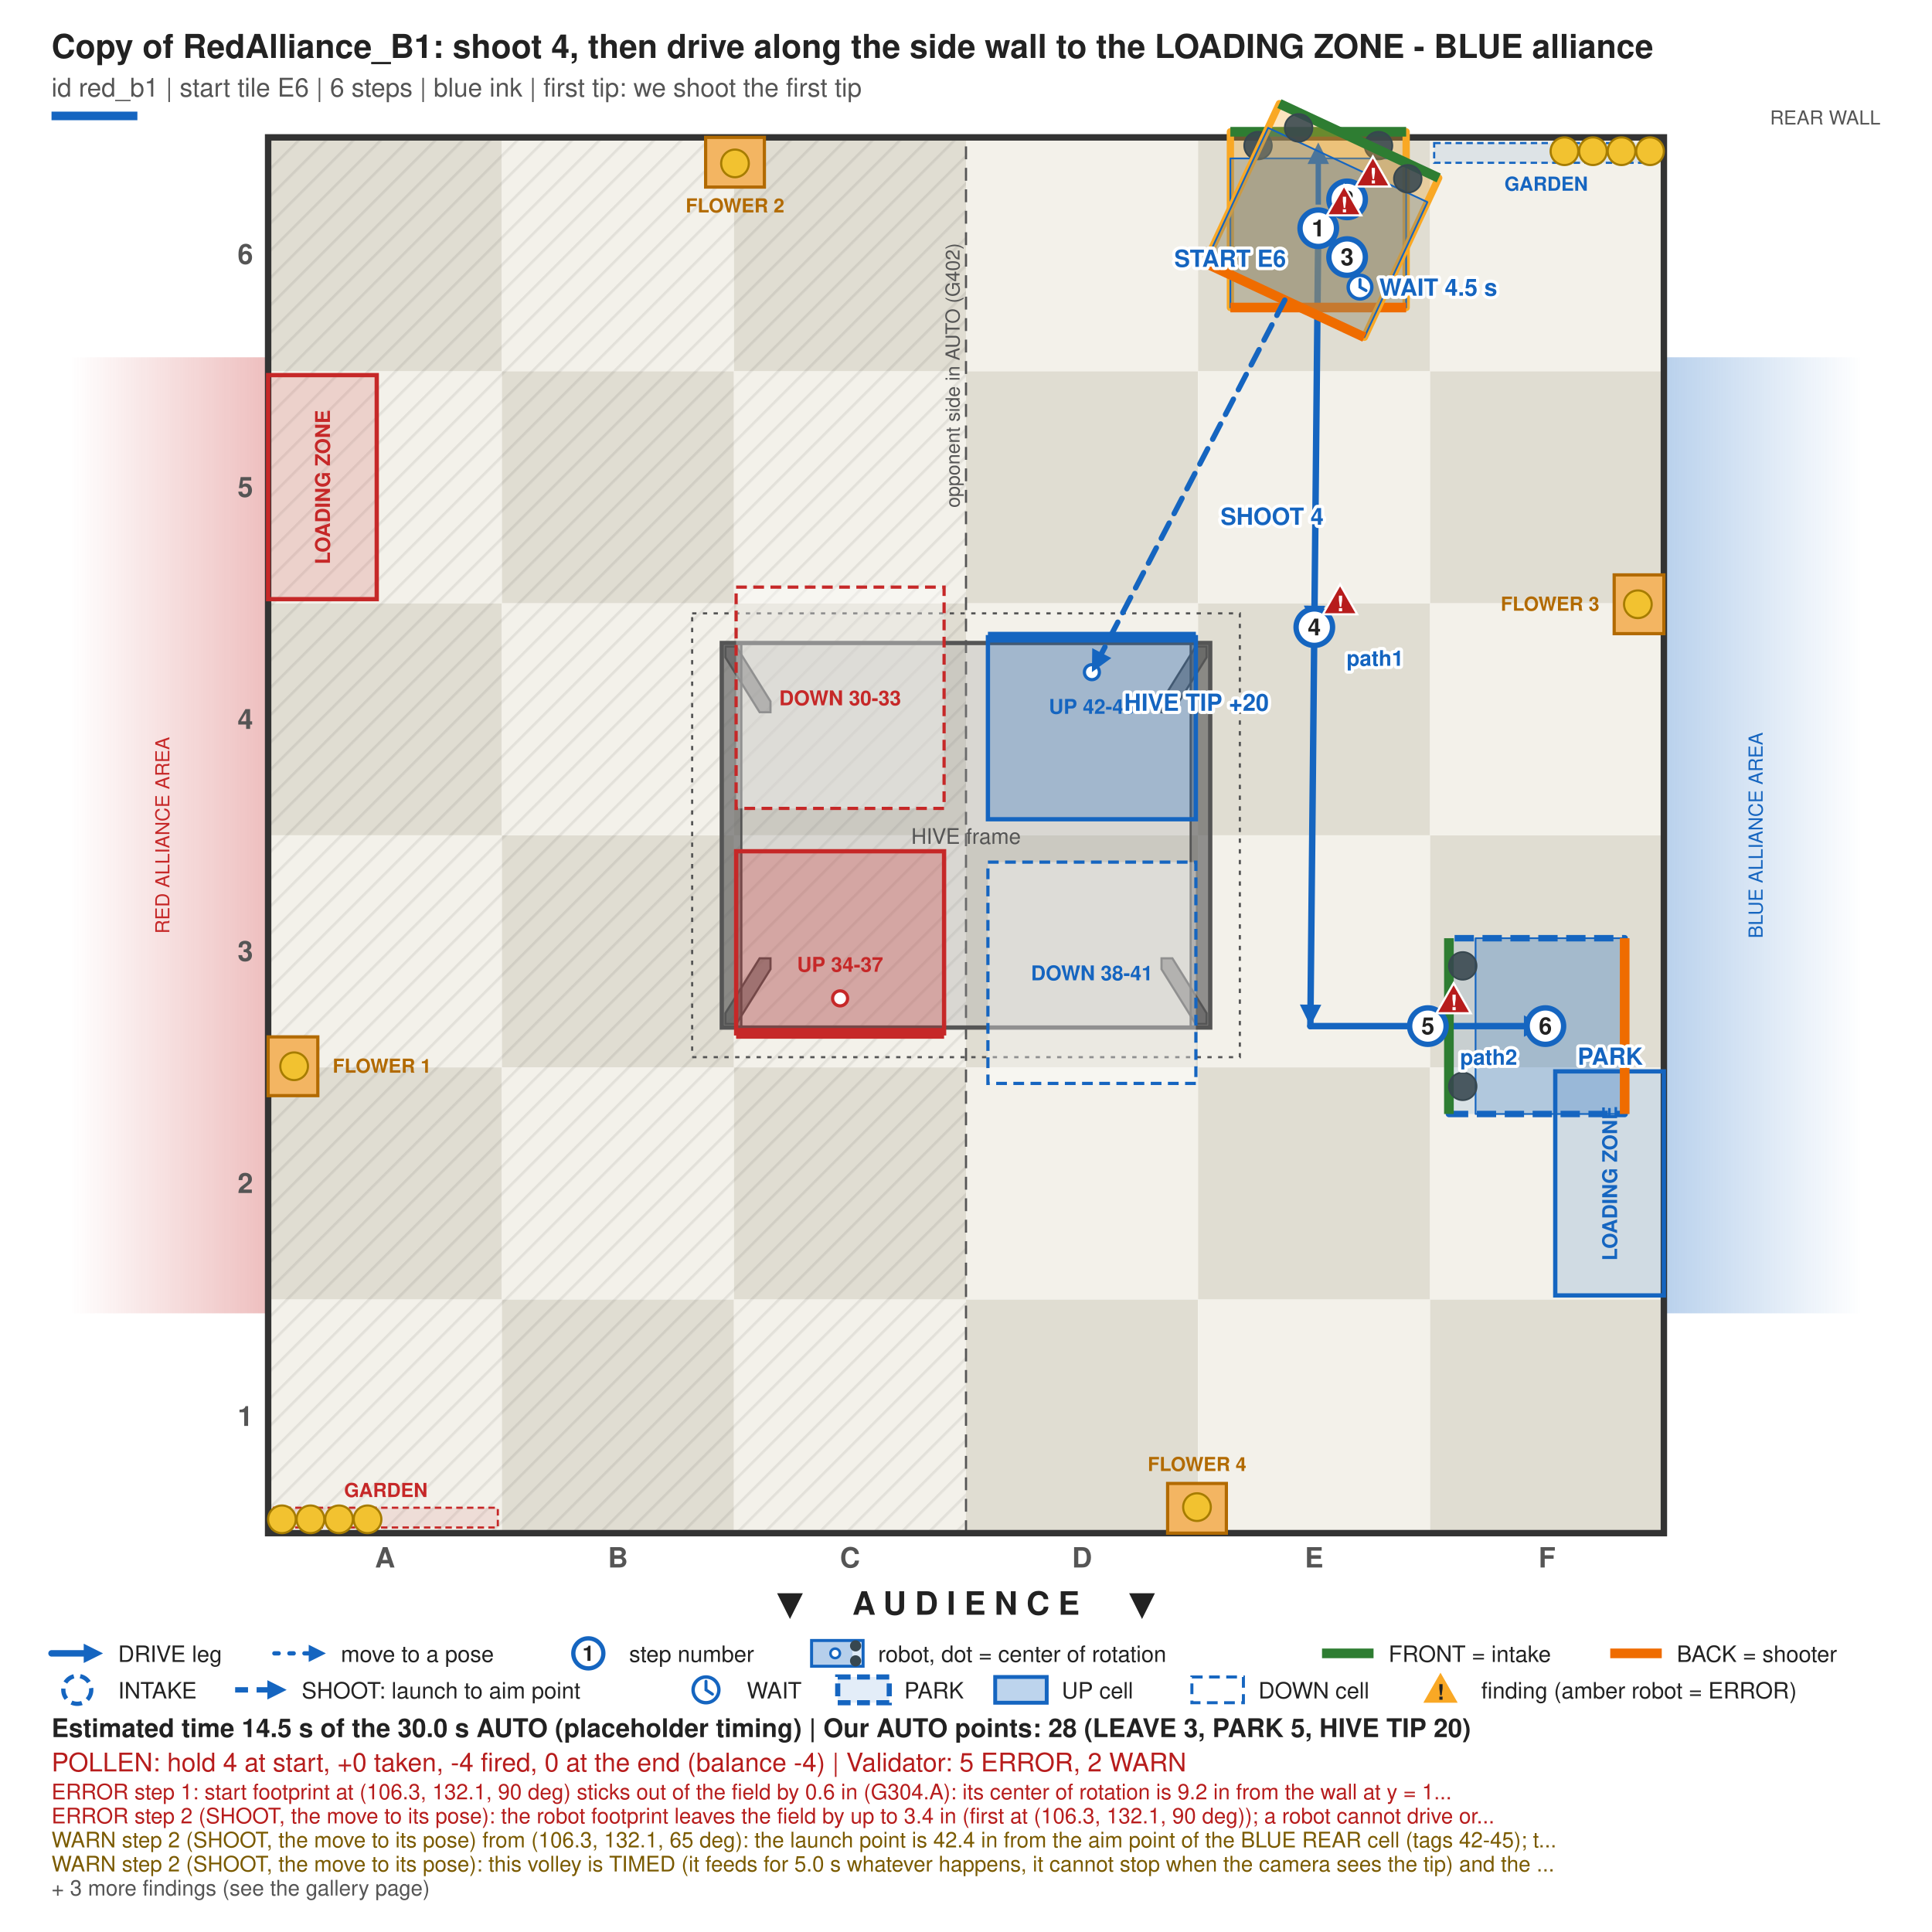
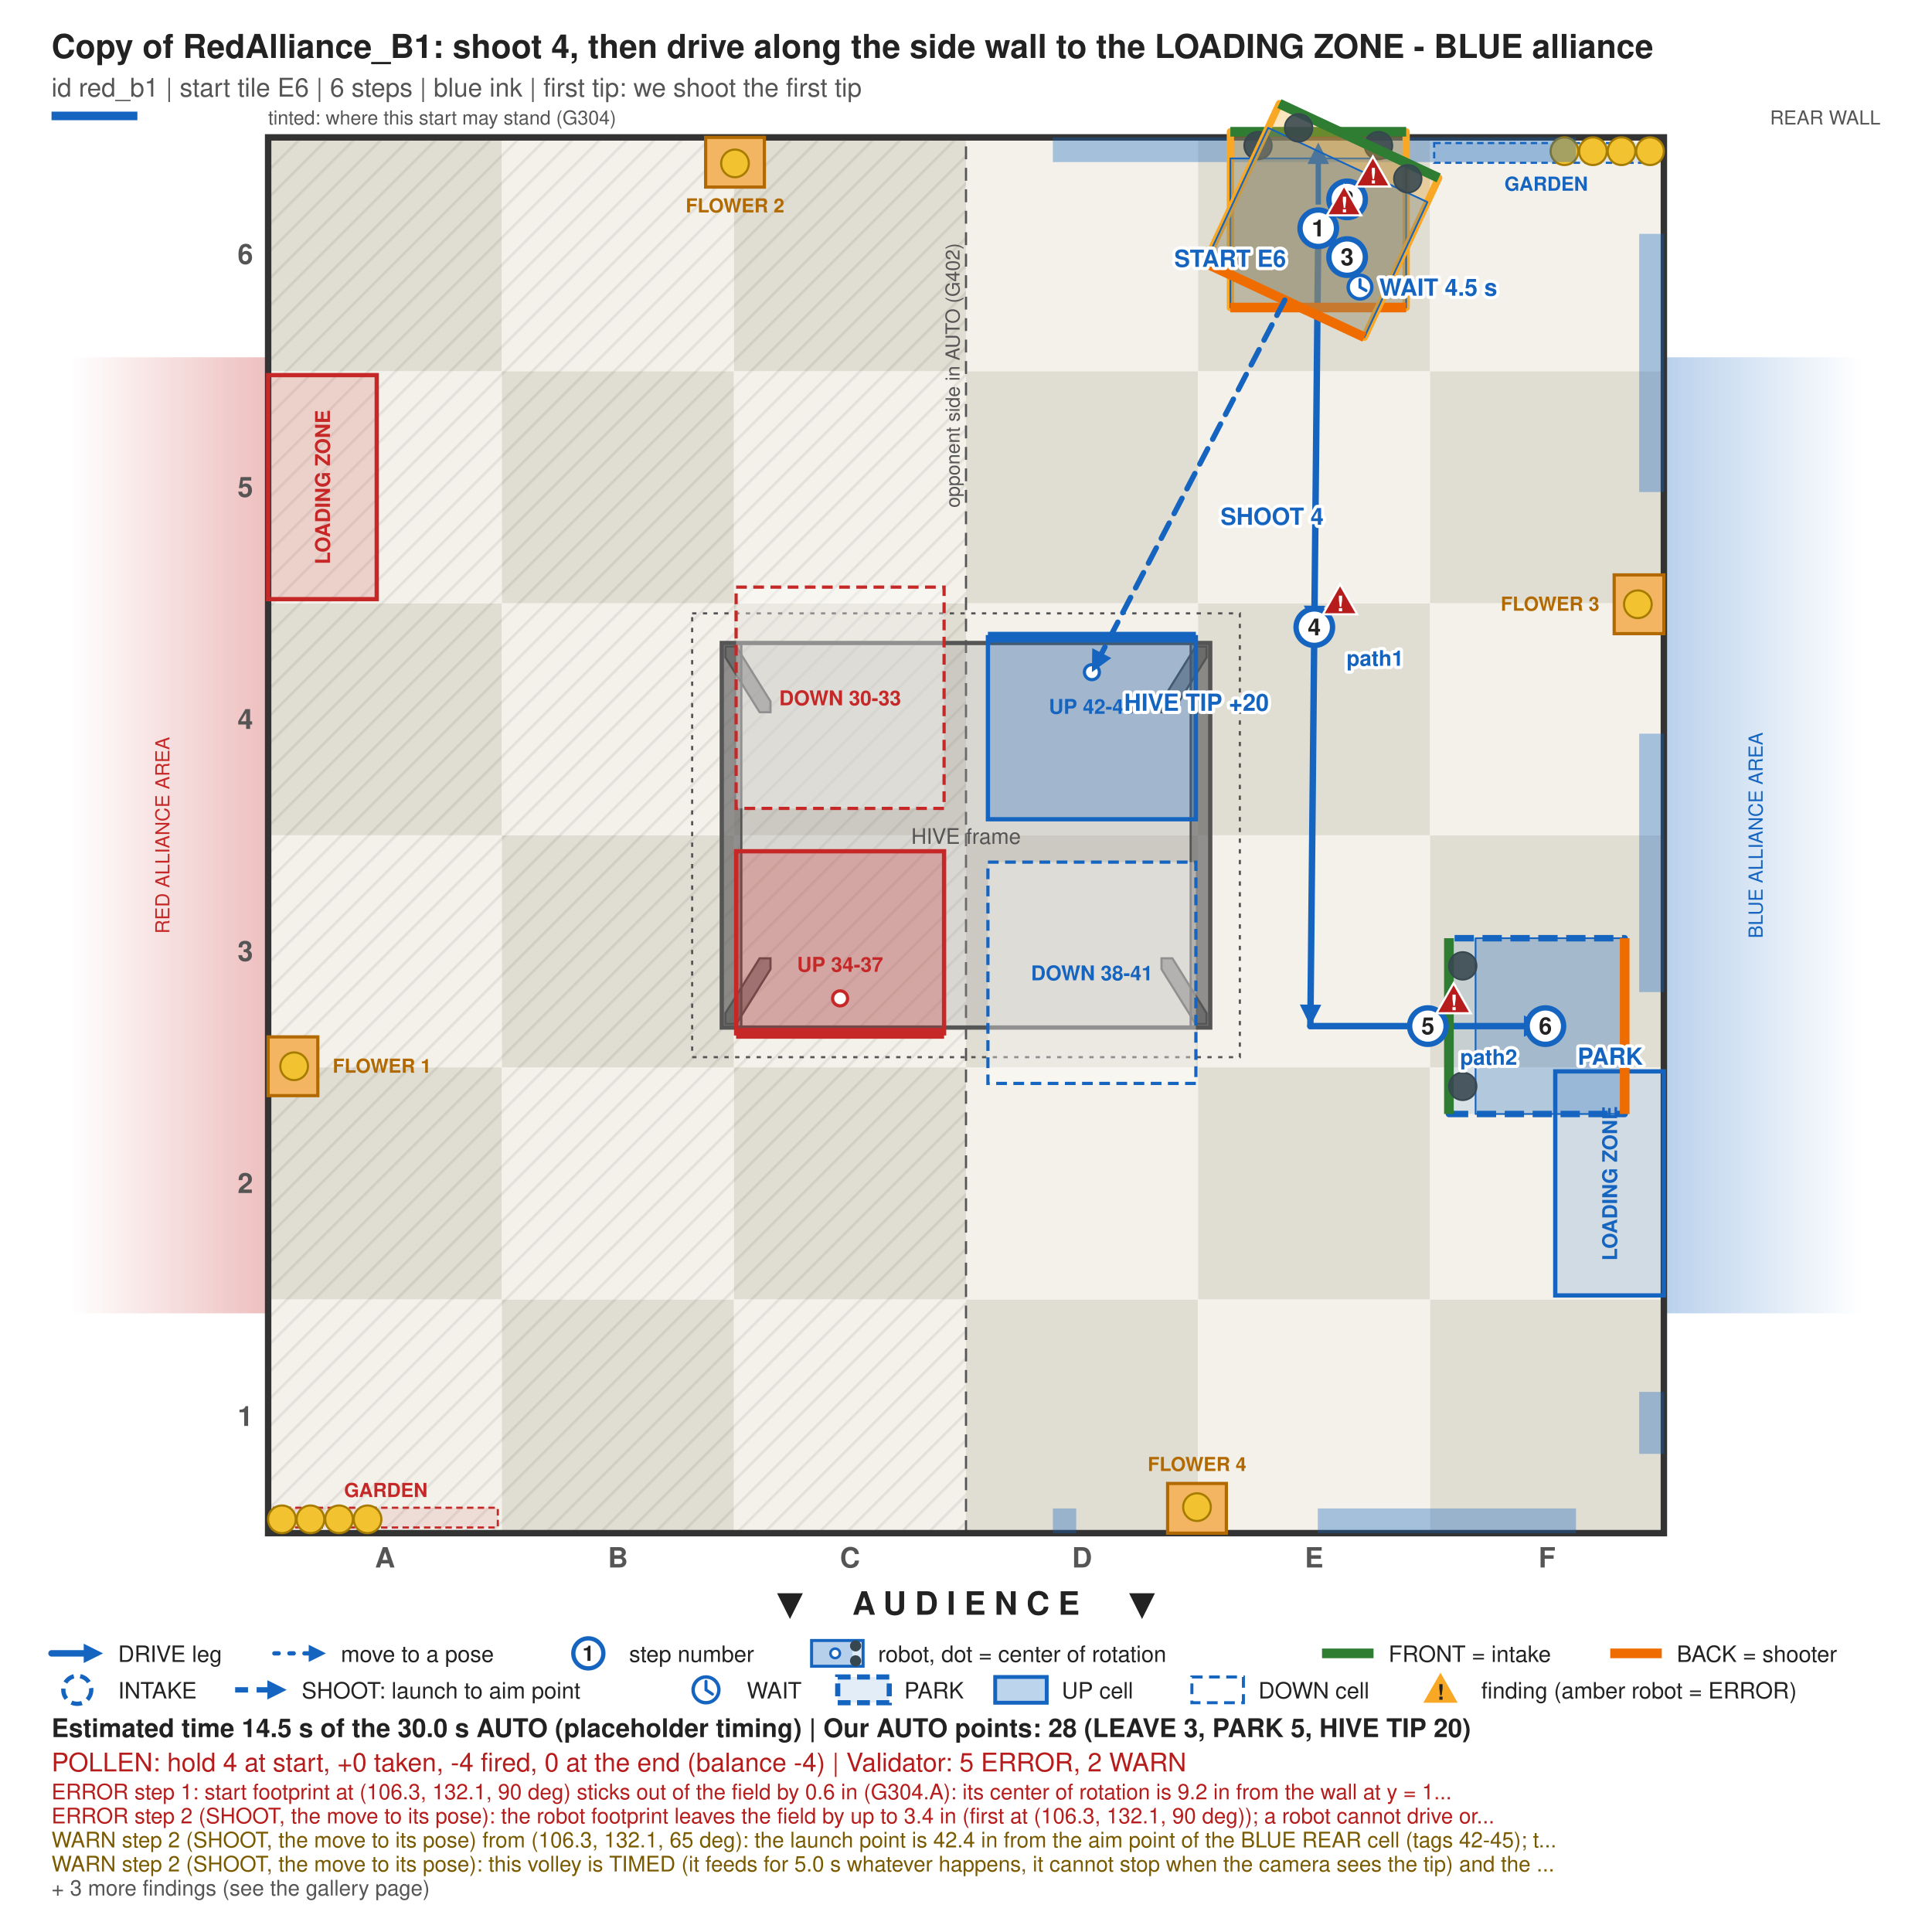
<svg xmlns="http://www.w3.org/2000/svg" viewBox="0 0 900 900" width="900" height="900" role="img" aria-labelledby="svg-title svg-desc" font-family="Helvetica, Arial, sans-serif">
  <defs>
    <linearGradient id="area-red" x1="1" y1="0" x2="0" y2="0">
      <stop offset="0" stop-color="#c62828" stop-opacity="0.30" />
      <stop offset="1" stop-color="#c62828" stop-opacity="0" />
    </linearGradient>
    <linearGradient id="area-blue" x1="0" y1="0" x2="1" y2="0">
      <stop offset="0" stop-color="#1565c0" stop-opacity="0.30" />
      <stop offset="1" stop-color="#1565c0" stop-opacity="0" />
    </linearGradient>
    <pattern id="opponent-hatch" width="9" height="9" patternUnits="userSpaceOnUse" patternTransform="rotate(45)">
      <line x1="0" y1="0" x2="0" y2="9" stroke="#000000" stroke-opacity="0.07" stroke-width="2.5" />
    </pattern>
  </defs>
  <rect id="background" x="0" y="0" width="900" height="900" fill="#ffffff" />
  <text id="title" x="24" y="27" font-size="15.37" font-weight="bold" fill="#222222">Copy of RedAlliance_B1: shoot 4, then drive along the side wall to the LOADING ZONE - BLUE alliance</text>
  <text id="subtitle" x="24" y="45" font-size="12" fill="#555555">id red_b1  |  start tile E6  |  6 steps  |  blue ink  |  first tip: we shoot the first tip</text>
  <rect x="24" y="52" width="40" height="4" fill="#1565c0" />
  <g id="field">
    <rect class="alliance-area" data-alliance="RED" x="32.9" y="166.43" width="92" height="445.37" fill="url(#area-red)" />
    <rect class="alliance-area" data-alliance="BLUE" x="775.1" y="166.43" width="92" height="445.37" fill="url(#area-blue)" />
    <text x="78.9" y="389.12" font-size="9" fill="#c62828" text-anchor="middle" transform="rotate(-90 78.9 389.12)">RED ALLIANCE AREA</text>
    <text x="821.1" y="389.12" font-size="9" fill="#1565c0" text-anchor="middle" transform="rotate(-90 821.1 389.12)">BLUE ALLIANCE AREA</text>
    <rect class="tile" data-tile="A1" x="124.9" y="605.3" width="108.9" height="108.9" fill="#f3f1ea" />
    <rect class="tile" data-tile="A2" x="124.9" y="497.2" width="108.9" height="108.1" fill="#e0ddd2" />
    <rect class="tile" data-tile="A3" x="124.9" y="389.1" width="108.9" height="108.1" fill="#f3f1ea" />
    <rect class="tile" data-tile="A4" x="124.9" y="281" width="108.9" height="108.1" fill="#e0ddd2" />
    <rect class="tile" data-tile="A5" x="124.9" y="172.9" width="108.9" height="108.1" fill="#f3f1ea" />
    <rect class="tile" data-tile="A6" x="124.9" y="64" width="108.9" height="108.9" fill="#e0ddd2" />
    <rect class="tile" data-tile="B1" x="233.8" y="605.3" width="108.1" height="108.9" fill="#e0ddd2" />
    <rect class="tile" data-tile="B2" x="233.8" y="497.2" width="108.1" height="108.1" fill="#f3f1ea" />
    <rect class="tile" data-tile="B3" x="233.8" y="389.1" width="108.1" height="108.1" fill="#e0ddd2" />
    <rect class="tile" data-tile="B4" x="233.8" y="281" width="108.1" height="108.1" fill="#f3f1ea" />
    <rect class="tile" data-tile="B5" x="233.8" y="172.9" width="108.1" height="108.1" fill="#e0ddd2" />
    <rect class="tile" data-tile="B6" x="233.8" y="64" width="108.1" height="108.9" fill="#f3f1ea" />
    <rect class="tile" data-tile="C1" x="341.9" y="605.3" width="108.1" height="108.9" fill="#f3f1ea" />
    <rect class="tile" data-tile="C2" x="341.9" y="497.2" width="108.1" height="108.1" fill="#e0ddd2" />
    <rect class="tile" data-tile="C3" x="341.9" y="389.1" width="108.1" height="108.1" fill="#f3f1ea" />
    <rect class="tile" data-tile="C4" x="341.9" y="281" width="108.1" height="108.1" fill="#e0ddd2" />
    <rect class="tile" data-tile="C5" x="341.9" y="172.9" width="108.1" height="108.1" fill="#f3f1ea" />
    <rect class="tile" data-tile="C6" x="341.9" y="64" width="108.1" height="108.9" fill="#e0ddd2" />
    <rect class="tile" data-tile="D1" x="450" y="605.3" width="108.1" height="108.9" fill="#e0ddd2" />
    <rect class="tile" data-tile="D2" x="450" y="497.2" width="108.1" height="108.1" fill="#f3f1ea" />
    <rect class="tile" data-tile="D3" x="450" y="389.1" width="108.1" height="108.1" fill="#e0ddd2" />
    <rect class="tile" data-tile="D4" x="450" y="281" width="108.1" height="108.1" fill="#f3f1ea" />
    <rect class="tile" data-tile="D5" x="450" y="172.9" width="108.1" height="108.1" fill="#e0ddd2" />
    <rect class="tile" data-tile="D6" x="450" y="64" width="108.1" height="108.9" fill="#f3f1ea" />
    <rect class="tile" data-tile="E1" x="558.1" y="605.3" width="108.1" height="108.9" fill="#f3f1ea" />
    <rect class="tile" data-tile="E2" x="558.1" y="497.2" width="108.1" height="108.1" fill="#e0ddd2" />
    <rect class="tile" data-tile="E3" x="558.1" y="389.1" width="108.1" height="108.1" fill="#f3f1ea" />
    <rect class="tile" data-tile="E4" x="558.1" y="281" width="108.1" height="108.1" fill="#e0ddd2" />
    <rect class="tile" data-tile="E5" x="558.1" y="172.9" width="108.1" height="108.1" fill="#f3f1ea" />
    <rect class="tile" data-tile="E6" x="558.1" y="64" width="108.1" height="108.9" fill="#e0ddd2" />
    <rect class="tile" data-tile="F1" x="666.2" y="605.3" width="108.9" height="108.9" fill="#e0ddd2" />
    <rect class="tile" data-tile="F2" x="666.2" y="497.2" width="108.9" height="108.1" fill="#f3f1ea" />
    <rect class="tile" data-tile="F3" x="666.2" y="389.1" width="108.9" height="108.1" fill="#e0ddd2" />
    <rect class="tile" data-tile="F4" x="666.2" y="281" width="108.9" height="108.1" fill="#f3f1ea" />
    <rect class="tile" data-tile="F5" x="666.2" y="172.9" width="108.9" height="108.1" fill="#e0ddd2" />
    <rect class="tile" data-tile="F6" x="666.2" y="64" width="108.9" height="108.9" fill="#f3f1ea" />
    <rect id="opponent-side" x="124.9" y="64" width="325.1" height="650.2" fill="url(#opponent-hatch)" />
    <line id="side-line" x1="450" y1="714.2" x2="450" y2="64" stroke="#555555" stroke-width="1" stroke-dasharray="6 4" />
    <text id="opponent-label" x="447" y="174.86" font-size="9" fill="#555555" text-anchor="middle" transform="rotate(-90 447 174.86)">opponent side in AUTO (G402)</text>
    <text class="tile-label" x="179.35" y="730.2" font-size="13" font-weight="bold" text-anchor="middle" fill="#555555">A</text>
    <text class="tile-label" x="287.85" y="730.2" font-size="13" font-weight="bold" text-anchor="middle" fill="#555555">B</text>
    <text class="tile-label" x="395.95" y="730.2" font-size="13" font-weight="bold" text-anchor="middle" fill="#555555">C</text>
    <text class="tile-label" x="504.05" y="730.2" font-size="13" font-weight="bold" text-anchor="middle" fill="#555555">D</text>
    <text class="tile-label" x="612.15" y="730.2" font-size="13" font-weight="bold" text-anchor="middle" fill="#555555">E</text>
    <text class="tile-label" x="720.65" y="730.2" font-size="13" font-weight="bold" text-anchor="middle" fill="#555555">F</text>
    <text class="tile-label" x="117.9" y="664.25" font-size="13" font-weight="bold" text-anchor="end" fill="#555555">1</text>
    <text class="tile-label" x="117.9" y="555.75" font-size="13" font-weight="bold" text-anchor="end" fill="#555555">2</text>
    <text class="tile-label" x="117.9" y="447.65" font-size="13" font-weight="bold" text-anchor="end" fill="#555555">3</text>
    <text class="tile-label" x="117.9" y="339.55" font-size="13" font-weight="bold" text-anchor="end" fill="#555555">4</text>
    <text class="tile-label" x="117.9" y="231.45" font-size="13" font-weight="bold" text-anchor="end" fill="#555555">5</text>
    <text class="tile-label" x="117.9" y="122.95" font-size="13" font-weight="bold" text-anchor="end" fill="#555555">6</text>
    <rect id="field-border" x="124.9" y="64" width="650.2" height="650.2" fill="none" stroke="#333333" stroke-width="3" />
  </g>
  <g id="structures">
    <rect id="hive-frame" x="336.23" y="299.53" width="227.54" height="179.14" fill="#9a9a9a" fill-opacity="0.30" stroke="#555555" stroke-width="2" />
    <rect id="hive-keepout" x="322.43" y="285.73" width="255.14" height="206.74" fill="none" stroke="#555555" stroke-width="1" stroke-dasharray="2 3" />
    <g id="hive-solid">
      <polygon class="hive-foot" points="336.23,478.67 345.35,478.67 345.35,299.53 336.23,299.53" fill="#555555" fill-opacity="0.55" stroke="#555555" stroke-width="1" />
      <polygon class="hive-foot" points="554.65,478.67 563.77,478.67 563.77,299.53 554.65,299.53" fill="#555555" fill-opacity="0.55" stroke="#555555" stroke-width="1" />
      <polygon class="hive-foot" points="337.94,477.01 343,477.01 358.92,451.48 358.92,446.42 353.86,446.42 337.94,471.95" fill="#555555" fill-opacity="0.55" stroke="#555555" stroke-width="1" />
      <polygon class="hive-foot" points="337.94,306.25 353.86,331.78 358.92,331.78 358.92,326.72 343,301.19 337.94,301.19" fill="#555555" fill-opacity="0.55" stroke="#555555" stroke-width="1" />
      <polygon class="hive-foot" points="541.08,451.48 557,477.01 562.06,477.01 562.06,471.95 546.14,446.42 541.08,446.42" fill="#555555" fill-opacity="0.55" stroke="#555555" stroke-width="1" />
      <polygon class="hive-foot" points="541.08,331.78 546.14,331.78 562.06,306.25 562.06,301.19 557,301.19 541.08,326.72" fill="#555555" fill-opacity="0.55" stroke="#555555" stroke-width="1" />
    </g>
    <text x="450" y="393.1" font-size="10" fill="#555555" text-anchor="middle">HIVE frame</text>
    <g class="hive" data-alliance="RED">
      <g class="cell cell-down" data-alliance="RED" data-side="REAR">
        <rect x="342.91" y="273.5" width="96.88" height="103.09" fill="#ffffff" fill-opacity="0.35" stroke="#c62828" stroke-width="1.5" stroke-dasharray="5 3" />
        <text x="391.35" y="328.55" font-size="9.5" font-weight="bold" fill="#c62828" text-anchor="middle">DOWN 30-33</text>
      </g>
      <g class="cell cell-up" data-alliance="RED" data-side="AUDIENCE">
        <rect x="342.91" y="396.55" width="96.88" height="84.82" fill="#c62828" fill-opacity="0.28" stroke="#c62828" stroke-width="2" />
        <line class="cell-opening" x1="342.91" y1="481.38" x2="439.79" y2="481.38" stroke="#c62828" stroke-width="5" />
        <circle class="aim-point" cx="391.35" cy="465.08" r="3.5" fill="#ffffff" stroke="#c62828" stroke-width="1.5" />
        <text x="391.35" y="452.68" font-size="9.5" font-weight="bold" fill="#c62828" text-anchor="middle">UP 34-37</text>
      </g>
    </g>
    <g class="hive" data-alliance="BLUE">
      <g class="cell cell-down" data-alliance="BLUE" data-side="AUDIENCE">
        <rect x="460.21" y="401.61" width="96.88" height="103.09" fill="#ffffff" fill-opacity="0.35" stroke="#1565c0" stroke-width="1.5" stroke-dasharray="5 3" />
        <text x="508.65" y="456.66" font-size="9.5" font-weight="bold" fill="#1565c0" text-anchor="middle">DOWN 38-41</text>
      </g>
      <g class="cell cell-up" data-alliance="BLUE" data-side="REAR">
        <rect x="460.21" y="296.82" width="96.88" height="84.82" fill="#1565c0" fill-opacity="0.28" stroke="#1565c0" stroke-width="2" />
        <line class="cell-opening" x1="460.21" y1="296.82" x2="557.09" y2="296.82" stroke="#1565c0" stroke-width="5" />
        <circle class="aim-point" cx="508.65" cy="313.12" r="3.5" fill="#ffffff" stroke="#1565c0" stroke-width="1.5" />
        <text x="508.65" y="332.52" font-size="9.5" font-weight="bold" fill="#1565c0" text-anchor="middle">UP 42-45</text>
      </g>
    </g>
    <g class="flower" data-flower="1">
      <rect x="124.9" y="483.02" width="23.15" height="27.37" fill="#f3b562" stroke="#b26a00" stroke-width="1.5" />
      <circle cx="137.02" cy="496.71" r="6.44" fill="#f2c230" stroke="#a67c00" stroke-width="1" />
      <text x="154.95" y="499.71" font-size="9" fill="#b26a00" font-weight="bold" text-anchor="start">FLOWER 1</text>
    </g>
    <g class="flower" data-flower="2">
      <rect x="328.71" y="64" width="27.37" height="23.15" fill="#f3b562" stroke="#b26a00" stroke-width="1.5" />
      <circle cx="342.39" cy="76.12" r="6.44" fill="#f2c230" stroke="#a67c00" stroke-width="1" />
      <text x="342.39" y="98.95" font-size="9" fill="#b26a00" font-weight="bold" text-anchor="middle">FLOWER 2</text>
    </g>
    <g class="flower" data-flower="3">
      <rect x="751.95" y="267.81" width="23.15" height="27.37" fill="#f3b562" stroke="#b26a00" stroke-width="1.5" />
      <circle cx="762.98" cy="281.49" r="6.44" fill="#f2c230" stroke="#a67c00" stroke-width="1" />
      <text x="745.05" y="284.49" font-size="9" fill="#b26a00" font-weight="bold" text-anchor="end">FLOWER 3</text>
    </g>
    <g class="flower" data-flower="4">
      <rect x="543.92" y="691.05" width="27.37" height="23.15" fill="#f3b562" stroke="#b26a00" stroke-width="1.5" />
      <circle cx="557.61" cy="702.08" r="6.44" fill="#f2c230" stroke="#a67c00" stroke-width="1" />
      <text x="557.61" y="685.25" font-size="9" fill="#b26a00" font-weight="bold" text-anchor="middle">FLOWER 4</text>
    </g>
    <g class="garden" data-alliance="RED">
      <rect x="127.54" y="702.36" width="104.37" height="9.2" fill="#c62828" fill-opacity="0.10" stroke="#c62828" stroke-width="1" stroke-dasharray="3 2" />
      <circle class="pollen" cx="131.34" cy="707.76" r="6.44" fill="#f2c230" stroke="#a67c00" stroke-width="1" />
      <circle class="pollen" cx="144.63" cy="707.76" r="6.44" fill="#f2c230" stroke="#a67c00" stroke-width="1" />
      <circle class="pollen" cx="157.93" cy="707.76" r="6.44" fill="#f2c230" stroke="#a67c00" stroke-width="1" />
      <circle class="pollen" cx="171.22" cy="707.76" r="6.44" fill="#f2c230" stroke="#a67c00" stroke-width="1" />
      <text x="179.73" y="697.36" font-size="9" fill="#c62828" text-anchor="middle" font-weight="bold">GARDEN</text>
    </g>
    <g class="loading-zone" data-alliance="RED">
      <rect x="124.9" y="174.74" width="50.6" height="104.37" fill="#c62828" fill-opacity="0.16" stroke="#c62828" stroke-width="2" />
      <text x="150.2" y="230.43" font-size="9.5" font-weight="bold" fill="#c62828" text-anchor="middle" transform="rotate(-90 150.2 226.93)">LOADING ZONE</text>
    </g>
    <g class="garden" data-alliance="BLUE">
      <rect x="668.09" y="66.64" width="104.37" height="9.2" fill="#1565c0" fill-opacity="0.10" stroke="#1565c0" stroke-width="1" stroke-dasharray="3 2" />
      <circle class="pollen" cx="768.66" cy="70.44" r="6.44" fill="#f2c230" stroke="#a67c00" stroke-width="1" />
      <circle class="pollen" cx="755.37" cy="70.44" r="6.44" fill="#f2c230" stroke="#a67c00" stroke-width="1" />
      <circle class="pollen" cx="742.07" cy="70.44" r="6.44" fill="#f2c230" stroke="#a67c00" stroke-width="1" />
      <circle class="pollen" cx="728.78" cy="70.44" r="6.44" fill="#f2c230" stroke="#a67c00" stroke-width="1" />
      <text x="720.27" y="88.84" font-size="9" fill="#1565c0" text-anchor="middle" font-weight="bold">GARDEN</text>
    </g>
    <g class="loading-zone" data-alliance="BLUE">
      <rect x="724.5" y="499.09" width="50.6" height="104.37" fill="#1565c0" fill-opacity="0.16" stroke="#1565c0" stroke-width="2" />
      <text x="749.8" y="554.77" font-size="9.5" font-weight="bold" fill="#1565c0" text-anchor="middle" transform="rotate(-90 749.8 551.27)">LOADING ZONE</text>
    </g>
    <text id="audience-label" x="450" y="752.2" font-size="15" font-weight="bold" letter-spacing="4" text-anchor="middle" fill="#222222">AUDIENCE</text>
    <polygon class="compass-arrow" points="362,742.2 374,742.2 368,754.2" fill="#222222" />
    <polygon class="compass-arrow" points="526,742.2 538,742.2 532,754.2" fill="#222222" />
    <text x="876" y="58" font-size="9" fill="#555555" text-anchor="end">REAR WALL</text>
  </g>
+   <g id="start-bands" data-heading="90">
+     <rect class="start-band" data-wall="BLUE" data-from="8.03" data-to="14.3" x="763.6" y="648.4" width="11.5" height="28.86" fill="#1565c0" fill-opacity="0.35" />
+     <rect class="start-band" data-wall="BLUE" data-from="54.79" data-to="80.96" x="763.6" y="341.78" width="11.5" height="120.37" fill="#1565c0" fill-opacity="0.35" />
+     <rect class="start-band" data-wall="BLUE" data-from="105.43" data-to="131.58" x="763.6" y="108.94" width="11.5" height="120.27" fill="#1565c0" fill-opacity="0.35" />
+     <rect class="start-band" data-wall="AUDIENCE" data-from="79.47" data-to="81.83" x="490.48" y="702.7" width="10.85" height="11.5" fill="#1565c0" fill-opacity="0.35" />
+     <rect class="start-band" data-wall="AUDIENCE" data-from="106.3" data-to="132.45" x="613.89" y="702.7" width="120.27" height="11.5" fill="#1565c0" fill-opacity="0.35" />
+     <rect class="start-band" data-wall="REAR" data-from="79.47" data-to="132.45" x="490.48" y="64" width="243.68" height="11.5" fill="#1565c0" fill-opacity="0.35" />
+     <text class="start-band-label" x="124.9" y="58" font-size="9" fill="#555555">tinted: where this start may stand (G304)</text>
+   </g>
  <g id="route" data-ink="#1565c0" data-alliance="BLUE" data-route="red_b1">
    <g class="drive-leg" data-step="4" data-mode="REVERSE_TANGENT">
      <path class="leg" d="M 614.1 106.32 L 610.42 478" fill="none" stroke="#1565c0" stroke-width="3" stroke-linecap="round" stroke-linejoin="round" />
      <polygon class="arrowhead" points="612.26,292.16 607.36,282.11 617.36,282.21" fill="#1565c0" />
      <polygon class="arrowhead" points="610.42,478 605.52,467.95 615.52,468.05" fill="#1565c0" />
    </g>
    <g class="drive-leg" data-step="5" data-mode="REVERSE_TANGENT">
      <path class="leg" d="M 610.42 478 L 719.9 478" fill="none" stroke="#1565c0" stroke-width="3" stroke-linecap="round" stroke-linejoin="round" />
      <polygon class="arrowhead" points="719.9,478 709.9,483 709.9,473" fill="#1565c0" />
    </g>
    <g id="start-footprint" class="footprint start" data-step="1">
      <polygon class="outline error" points="573.16,61.38 573.16,143.26 655.04,143.26 655.04,61.38" fill="#f9a825" fill-opacity="0.3" stroke="#f9a825" stroke-width="3.4" stroke-linejoin="round" />
      <polygon class="chassis" points="573.16,73.8 573.16,143.26 655.04,143.26 655.04,73.8" fill="#1565c0" fill-opacity="0.2" stroke="#1565c0" stroke-width="0.8" stroke-linejoin="round" />
      <line class="front-edge" x1="573.16" y1="61.38" x2="655.04" y2="61.38" stroke="#2e7d32" stroke-width="4.5" />
      <line class="back-edge" x1="573.16" y1="143.26" x2="655.04" y2="143.26" stroke="#ef6c00" stroke-width="4.5" />
      <circle class="wheel" data-wheel="LEFT" cx="586.04" cy="67.82" r="6.44" fill="#37474f" fill-opacity="0.88" stroke="#37474f" stroke-width="0.8" />
      <circle class="wheel" data-wheel="RIGHT" cx="642.16" cy="67.82" r="6.44" fill="#37474f" fill-opacity="0.88" stroke="#37474f" stroke-width="0.8" />
      <g class="pose-point" data-x="106.35" data-y="132.15">
        <circle cx="614.1" cy="106.32" r="3.4" fill="#ffffff" fill-opacity="0.92" stroke="#1565c0" stroke-width="1.6" />
        <line x1="610.7" y1="106.32" x2="617.5" y2="106.32" stroke="#1565c0" stroke-width="1" />
        <line x1="614.1" y1="102.92" x2="614.1" y2="109.72" stroke="#1565c0" stroke-width="1" />
      </g>
      <line class="heading-arrow" x1="614.1" y1="95.32" x2="614.1" y2="74.38" stroke="#1565c0" stroke-width="2.5" />
      <polygon class="arrowhead" points="614.1,66.38 619.1,76.38 609.1,76.38" fill="#1565c0" />
    </g>
    <g class="shoot-pose" data-step="2" data-nominal="false">
      <polygon class="outline error" points="595.99,48.29 561.39,122.5 635.59,157.1 670.2,82.89" fill="#f9a825" fill-opacity="0.3" stroke="#f9a825" stroke-width="3.4" stroke-linejoin="round" />
      <polygon class="chassis" points="590.74,59.54 561.39,122.5 635.59,157.1 664.95,94.15" fill="#1565c0" fill-opacity="0.2" stroke="#1565c0" stroke-width="0.8" stroke-linejoin="round" />
      <line class="front-edge" x1="595.99" y1="48.29" x2="670.2" y2="82.89" stroke="#2e7d32" stroke-width="4.5" />
      <line class="back-edge" x1="561.39" y1="122.5" x2="635.59" y2="157.1" stroke="#ef6c00" stroke-width="4.5" />
      <circle class="wheel" data-wheel="LEFT" cx="604.94" cy="59.57" r="6.44" fill="#37474f" fill-opacity="0.88" stroke="#37474f" stroke-width="0.8" />
      <circle class="wheel" data-wheel="RIGHT" cx="655.8" cy="83.28" r="6.44" fill="#37474f" fill-opacity="0.88" stroke="#37474f" stroke-width="0.8" />
      <g class="pose-point" data-x="106.35" data-y="132.15">
        <circle cx="614.1" cy="106.32" r="3.4" fill="#ffffff" fill-opacity="0.92" stroke="#1565c0" stroke-width="1.6" />
        <line x1="610.7" y1="106.32" x2="617.5" y2="106.32" stroke="#1565c0" stroke-width="1" />
        <line x1="614.1" y1="102.92" x2="614.1" y2="109.72" stroke="#1565c0" stroke-width="1" />
      </g>
      <line class="shot" x1="598.49" y1="139.8" x2="512.79" y2="305.13" stroke="#1565c0" stroke-width="2.5" stroke-dasharray="8 5" stroke-linecap="round" />
      <polygon class="arrowhead" points="508.65,313.12 508.81,301.94 517.69,306.54" fill="#1565c0" />
    </g>
    <g class="park-outline" data-step="6">
      <polygon class="outline" points="674.96,518.94 756.84,518.94 756.84,437.06 674.96,437.06" fill="#1565c0" fill-opacity="0.12" stroke="#1565c0" stroke-width="3" stroke-dasharray="9 4" stroke-linejoin="round" />
      <polygon class="chassis" points="687.38,518.94 756.84,518.94 756.84,437.06 687.38,437.06" fill="#1565c0" fill-opacity="0.2" stroke="#1565c0" stroke-width="0.8" stroke-linejoin="round" />
      <line class="front-edge" x1="674.96" y1="518.94" x2="674.96" y2="437.06" stroke="#2e7d32" stroke-width="4.5" />
      <line class="back-edge" x1="756.84" y1="518.94" x2="756.84" y2="437.06" stroke="#ef6c00" stroke-width="4.5" />
      <circle class="wheel" data-wheel="LEFT" cx="681.4" cy="506.06" r="6.44" fill="#37474f" fill-opacity="0.88" stroke="#37474f" stroke-width="0.8" />
      <circle class="wheel" data-wheel="RIGHT" cx="681.4" cy="449.94" r="6.44" fill="#37474f" fill-opacity="0.88" stroke="#37474f" stroke-width="0.8" />
      <g class="pose-point" data-x="129.35" data-y="51.35">
        <circle cx="719.9" cy="478" r="3.4" fill="#ffffff" fill-opacity="0.92" stroke="#1565c0" stroke-width="1.6" />
        <line x1="716.5" y1="478" x2="723.3" y2="478" stroke="#1565c0" stroke-width="1" />
        <line x1="719.9" y1="474.6" x2="719.9" y2="481.4" stroke="#1565c0" stroke-width="1" />
      </g>
    </g>
    <g id="badges">
      <g class="badge" data-step="1" data-kind="START">
        <circle cx="614.1" cy="106.32" r="8.5" fill="#ffffff" stroke="#1565c0" stroke-width="2.5" />
        <text x="614.1" y="110.12" font-size="11" font-weight="bold" text-anchor="middle" fill="#222222">1</text>
      </g>
      <g class="badge" data-step="2" data-kind="SHOOT">
        <circle cx="627.54" cy="92.88" r="8.5" fill="#ffffff" stroke="#1565c0" stroke-width="2.5" />
        <text x="627.54" y="96.68" font-size="11" font-weight="bold" text-anchor="middle" fill="#222222">2</text>
      </g>
      <g class="badge" data-step="3" data-kind="WAIT">
        <circle cx="627.54" cy="119.76" r="8.5" fill="#ffffff" stroke="#1565c0" stroke-width="2.5" />
        <text x="627.54" y="123.56" font-size="11" font-weight="bold" text-anchor="middle" fill="#222222">3</text>
      </g>
      <g class="badge" data-step="4" data-kind="DRIVE">
        <circle cx="612.26" cy="292.16" r="8.5" fill="#ffffff" stroke="#1565c0" stroke-width="2.5" />
        <text x="612.26" y="295.96" font-size="11" font-weight="bold" text-anchor="middle" fill="#222222">4</text>
      </g>
      <g class="badge" data-step="5" data-kind="DRIVE">
        <circle cx="665.16" cy="478" r="8.5" fill="#ffffff" stroke="#1565c0" stroke-width="2.5" />
        <text x="665.16" y="481.8" font-size="11" font-weight="bold" text-anchor="middle" fill="#222222">5</text>
      </g>
      <g class="badge" data-step="6" data-kind="PARK">
        <circle cx="719.9" cy="478" r="8.5" fill="#ffffff" stroke="#1565c0" stroke-width="2.5" />
        <text x="719.9" y="481.8" font-size="11" font-weight="bold" text-anchor="middle" fill="#222222">6</text>
      </g>
    </g>
    <g id="step-labels">
      <text class="step-label" x="599.1" y="124.32" font-size="11" font-weight="bold" fill="#1565c0" text-anchor="end" stroke="#ffffff" stroke-width="3" stroke-linejoin="round" paint-order="stroke">START E6</text>
      <text class="step-label" x="568.57" y="244.46" font-size="11" font-weight="bold" fill="#1565c0" text-anchor="start" stroke="#ffffff" stroke-width="3" stroke-linejoin="round" paint-order="stroke">SHOOT 4</text>
      <text class="step-label" x="523.65" y="331.12" font-size="11" font-weight="bold" fill="#1565c0" text-anchor="start" stroke="#ffffff" stroke-width="3" stroke-linejoin="round" paint-order="stroke">HIVE TIP +20</text>
      <g class="clock">
        <circle cx="633.54" cy="133.76" r="5.5" fill="#ffffff" stroke="#1565c0" stroke-width="1.6" />
        <polyline points="633.54,130.26 633.54,133.76 636.34,135.36" fill="none" stroke="#1565c0" stroke-width="1.4" stroke-linecap="round" />
      </g>
      <text class="step-label" x="642.54" y="137.76" font-size="11" font-weight="bold" fill="#1565c0" text-anchor="start" stroke="#ffffff" stroke-width="3" stroke-linejoin="round" paint-order="stroke">WAIT 4.5 s</text>
      <text class="step-label" x="627.26" y="310.16" font-size="10" font-weight="bold" fill="#1565c0" text-anchor="start" stroke="#ffffff" stroke-width="3" stroke-linejoin="round" paint-order="stroke">path1</text>
      <text class="step-label" x="680.16" y="496" font-size="10" font-weight="bold" fill="#1565c0" text-anchor="start" stroke="#ffffff" stroke-width="3" stroke-linejoin="round" paint-order="stroke">path2</text>
      <text class="step-label" x="734.9" y="496" font-size="11" font-weight="bold" fill="#1565c0" text-anchor="start" stroke="#ffffff" stroke-width="3" stroke-linejoin="round" paint-order="stroke">PARK</text>
    </g>
    <g id="issue-marks">
      <g class="issue-mark" data-step="1" data-severity="ERROR">
        <polygon points="626.1,86.32 634.1,100.32 618.1,100.32" fill="#b71c1c" stroke="#ffffff" stroke-width="1" />
        <text x="626.1" y="98.92" font-size="10" font-weight="bold" text-anchor="middle" fill="#ffffff">!</text>
      </g>
      <g class="issue-mark" data-step="2" data-severity="ERROR">
        <polygon points="639.54,72.88 647.54,86.88 631.54,86.88" fill="#b71c1c" stroke="#ffffff" stroke-width="1" />
        <text x="639.54" y="85.48" font-size="10" font-weight="bold" text-anchor="middle" fill="#ffffff">!</text>
      </g>
      <g class="issue-mark" data-step="4" data-severity="ERROR">
        <polygon points="624.26,272.16 632.26,286.16 616.26,286.16" fill="#b71c1c" stroke="#ffffff" stroke-width="1" />
        <text x="624.26" y="284.76" font-size="10" font-weight="bold" text-anchor="middle" fill="#ffffff">!</text>
      </g>
      <g class="issue-mark" data-step="5" data-severity="ERROR">
        <polygon points="677.16,458 685.16,472 669.16,472" fill="#b71c1c" stroke="#ffffff" stroke-width="1" />
        <text x="677.16" y="470.6" font-size="10" font-weight="bold" text-anchor="middle" fill="#ffffff">!</text>
      </g>
    </g>
  </g>
  <g id="legend">
    <g class="legend-item" data-icon="drive">
      <line x1="24" y1="770.2" x2="40" y2="770.2" stroke="#1565c0" stroke-width="3" stroke-linecap="round" />
      <polygon class="arrowhead" points="48,770.2 39,774.7 39,765.7" fill="#1565c0" />
      <text x="55" y="774.2" font-size="10.5" fill="#222222">DRIVE leg</text>
    </g>
    <g class="legend-item" data-icon="approach">
      <line x1="127.81" y1="770.2" x2="143.81" y2="770.2" stroke="#1565c0" stroke-width="2" stroke-dasharray="2 5" stroke-linecap="round" />
      <polygon class="arrowhead" points="151.81,770.2 143.81,774.2 143.81,766.2" fill="#1565c0" />
      <text x="158.81" y="774.2" font-size="10.5" fill="#222222">move to a pose</text>
    </g>
    <g class="legend-item" data-icon="badge">
      <circle cx="274.07" cy="770.2" r="7" fill="#ffffff" stroke="#1565c0" stroke-width="2" />
      <text x="274.07" y="773.7" font-size="10" font-weight="bold" text-anchor="middle" fill="#222222">1</text>
      <text x="293.07" y="774.2" font-size="10.5" fill="#222222">step number</text>
    </g>
    <g class="legend-item" data-icon="robot">
      <rect x="378.06" y="764.2" width="24" height="12" fill="#1565c0" fill-opacity="0.14" stroke="#1565c0" stroke-width="1.4" />
      <rect x="378.06" y="764.2" width="19" height="12" fill="#1565c0" fill-opacity="0.2" />
      <circle cx="398.56" cy="766.7" r="2.6" fill="#37474f" />
      <circle cx="398.56" cy="773.7" r="2.6" fill="#37474f" />
      <circle cx="389.06" cy="770.2" r="2.2" fill="#ffffff" stroke="#1565c0" stroke-width="1.2" />
      <text x="409.06" y="774.2" font-size="10.5" fill="#222222">robot, dot = center of rotation</text>
    </g>
    <g class="legend-item" data-icon="front">
      <line x1="615.85" y1="770.2" x2="639.85" y2="770.2" stroke="#2e7d32" stroke-width="4.5" />
      <text x="646.85" y="774.2" font-size="10.5" fill="#222222">FRONT = intake</text>
    </g>
    <g class="legend-item" data-icon="back">
      <line x1="750.11" y1="770.2" x2="774.11" y2="770.2" stroke="#ef6c00" stroke-width="4.5" />
      <text x="781.11" y="774.2" font-size="10.5" fill="#222222">BACK = shooter</text>
    </g>
    <g class="legend-item" data-icon="intake">
      <circle cx="36" cy="787.2" r="6.5" fill="none" stroke="#1565c0" stroke-width="2" stroke-dasharray="5 3" />
      <text x="55" y="791.2" font-size="10.5" fill="#222222">INTAKE</text>
    </g>
    <g class="legend-item" data-icon="shoot">
      <line x1="109.54" y1="787.2" x2="125.54" y2="787.2" stroke="#1565c0" stroke-width="2.5" stroke-dasharray="6 4" />
      <polygon class="arrowhead" points="133.54,787.2 124.54,791.7 124.54,782.7" fill="#1565c0" />
      <text x="140.54" y="791.2" font-size="10.5" fill="#222222">SHOOT: launch to aim point</text>
    </g>
    <g class="legend-item" data-icon="wait">
      <circle cx="328.88" cy="787.2" r="6" fill="#ffffff" stroke="#1565c0" stroke-width="1.6" />
      <polyline points="328.88,783.2 328.88,787.2 331.88,789.2" fill="none" stroke="#1565c0" stroke-width="1.4" stroke-linecap="round" />
      <text x="347.88" y="791.2" font-size="10.5" fill="#222222">WAIT</text>
    </g>
    <g class="legend-item" data-icon="park">
      <rect x="390.24" y="781.2" width="24" height="12" fill="#1565c0" fill-opacity="0.12" stroke="#1565c0" stroke-width="2.4" stroke-dasharray="6 3" />
      <text x="421.24" y="791.2" font-size="10.5" fill="#222222">PARK</text>
    </g>
    <g class="legend-item" data-icon="up">
      <rect x="463.6" y="781.2" width="24" height="12" fill="#1565c0" fill-opacity="0.28" stroke="#1565c0" stroke-width="1.8" />
      <text x="494.6" y="791.2" font-size="10.5" fill="#222222">UP cell</text>
    </g>
    <g class="legend-item" data-icon="down">
      <rect x="555.23" y="781.2" width="24" height="12" fill="#ffffff" fill-opacity="0.35" stroke="#1565c0" stroke-width="1.4" stroke-dasharray="5 3" />
      <text x="586.23" y="791.2" font-size="10.5" fill="#222222">DOWN cell</text>
    </g>
    <g class="legend-item" data-icon="issue">
      <polygon points="671.04,779.2 679.04,793.2 663.04,793.2" fill="#f9a825" />
      <text x="671.04" y="791.8" font-size="10" font-weight="bold" text-anchor="middle" fill="#222222">!</text>
      <text x="690.04" y="791.2" font-size="10.5" fill="#222222">finding (amber robot = ERROR)</text>
    </g>
  </g>
  <g id="footer">
    <text id="footer-metrics" x="24" y="809.2" font-size="12" font-weight="bold" fill="#222222">Estimated time 14.5 s of the 30.0 s AUTO (placeholder timing)   |   Our AUTO points: 28  (LEAVE 3, PARK 5, HIVE TIP 20)</text>
    <text id="footer-pollen" x="24" y="825.2" font-size="12" fill="#b71c1c">POLLEN: hold 4 at start, +0 taken, -4 fired, 0 at the end (balance -4)   |   Validator: 5 ERROR, 2 WARN</text>
    <g class="issue-line" data-severity="ERROR">
      <text x="24" y="838.2" font-size="10" fill="#b71c1c">ERROR step 1: start footprint at (106.3, 132.1, 90 deg) sticks out of the field by 0.6 in (G304.A): its center of rotation is 9.2 in from the wall at y = 1...</text>
    </g>
    <g class="issue-line" data-severity="ERROR">
      <text x="24" y="849.4" font-size="10" fill="#b71c1c">ERROR step 2 (SHOOT, the move to its pose): the robot footprint leaves the field by up to 3.4 in (first at (106.3, 132.1, 90 deg)); a robot cannot drive or...</text>
    </g>
    <g class="issue-line" data-severity="WARN">
      <text x="24" y="860.6" font-size="10" fill="#7a5a00">WARN step 2 (SHOOT, the move to its pose) from (106.3, 132.1, 65 deg): the launch point is 42.4 in from the aim point of the BLUE REAR cell (tags 42-45); t...</text>
    </g>
    <g class="issue-line" data-severity="WARN">
      <text x="24" y="871.8" font-size="10" fill="#7a5a00">WARN step 2 (SHOOT, the move to its pose): this volley is TIMED (it feeds for 5.0 s whatever happens, it cannot stop when the camera sees the tip) and the ...</text>
    </g>
    <text x="24" y="883" font-size="10" fill="#555555">+ 3 more findings (see the gallery page)</text>
  </g>
</svg>
